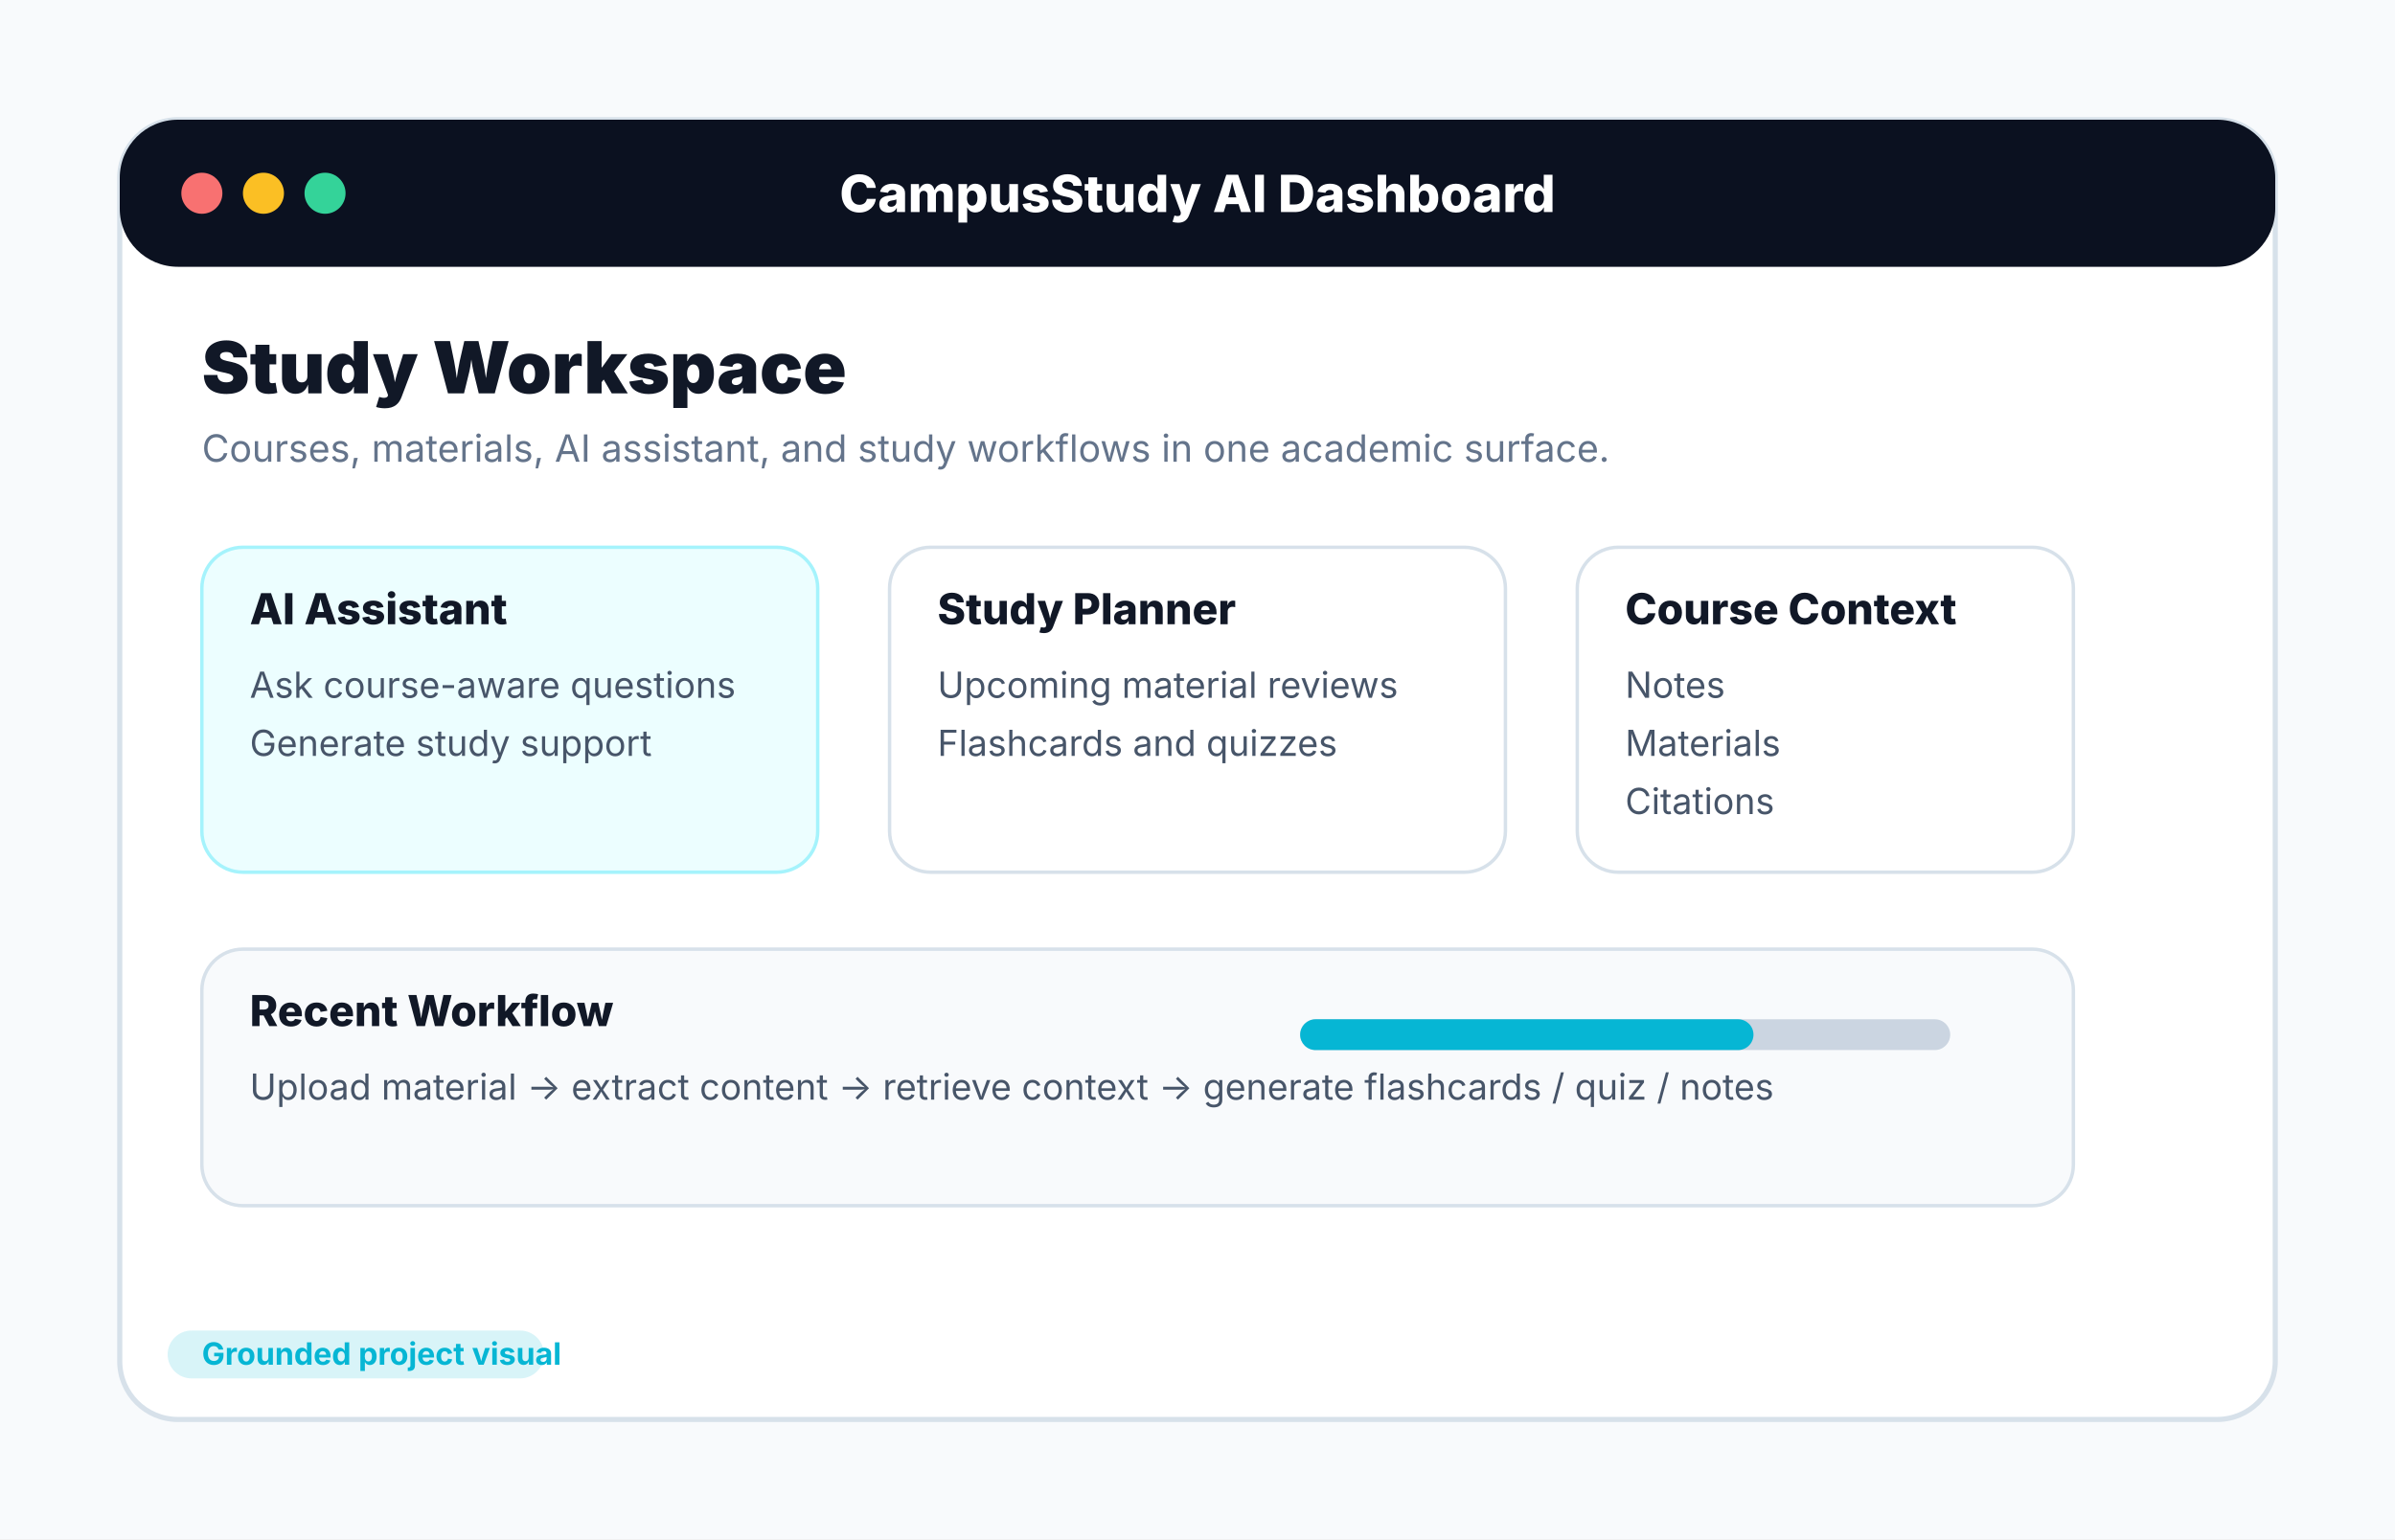
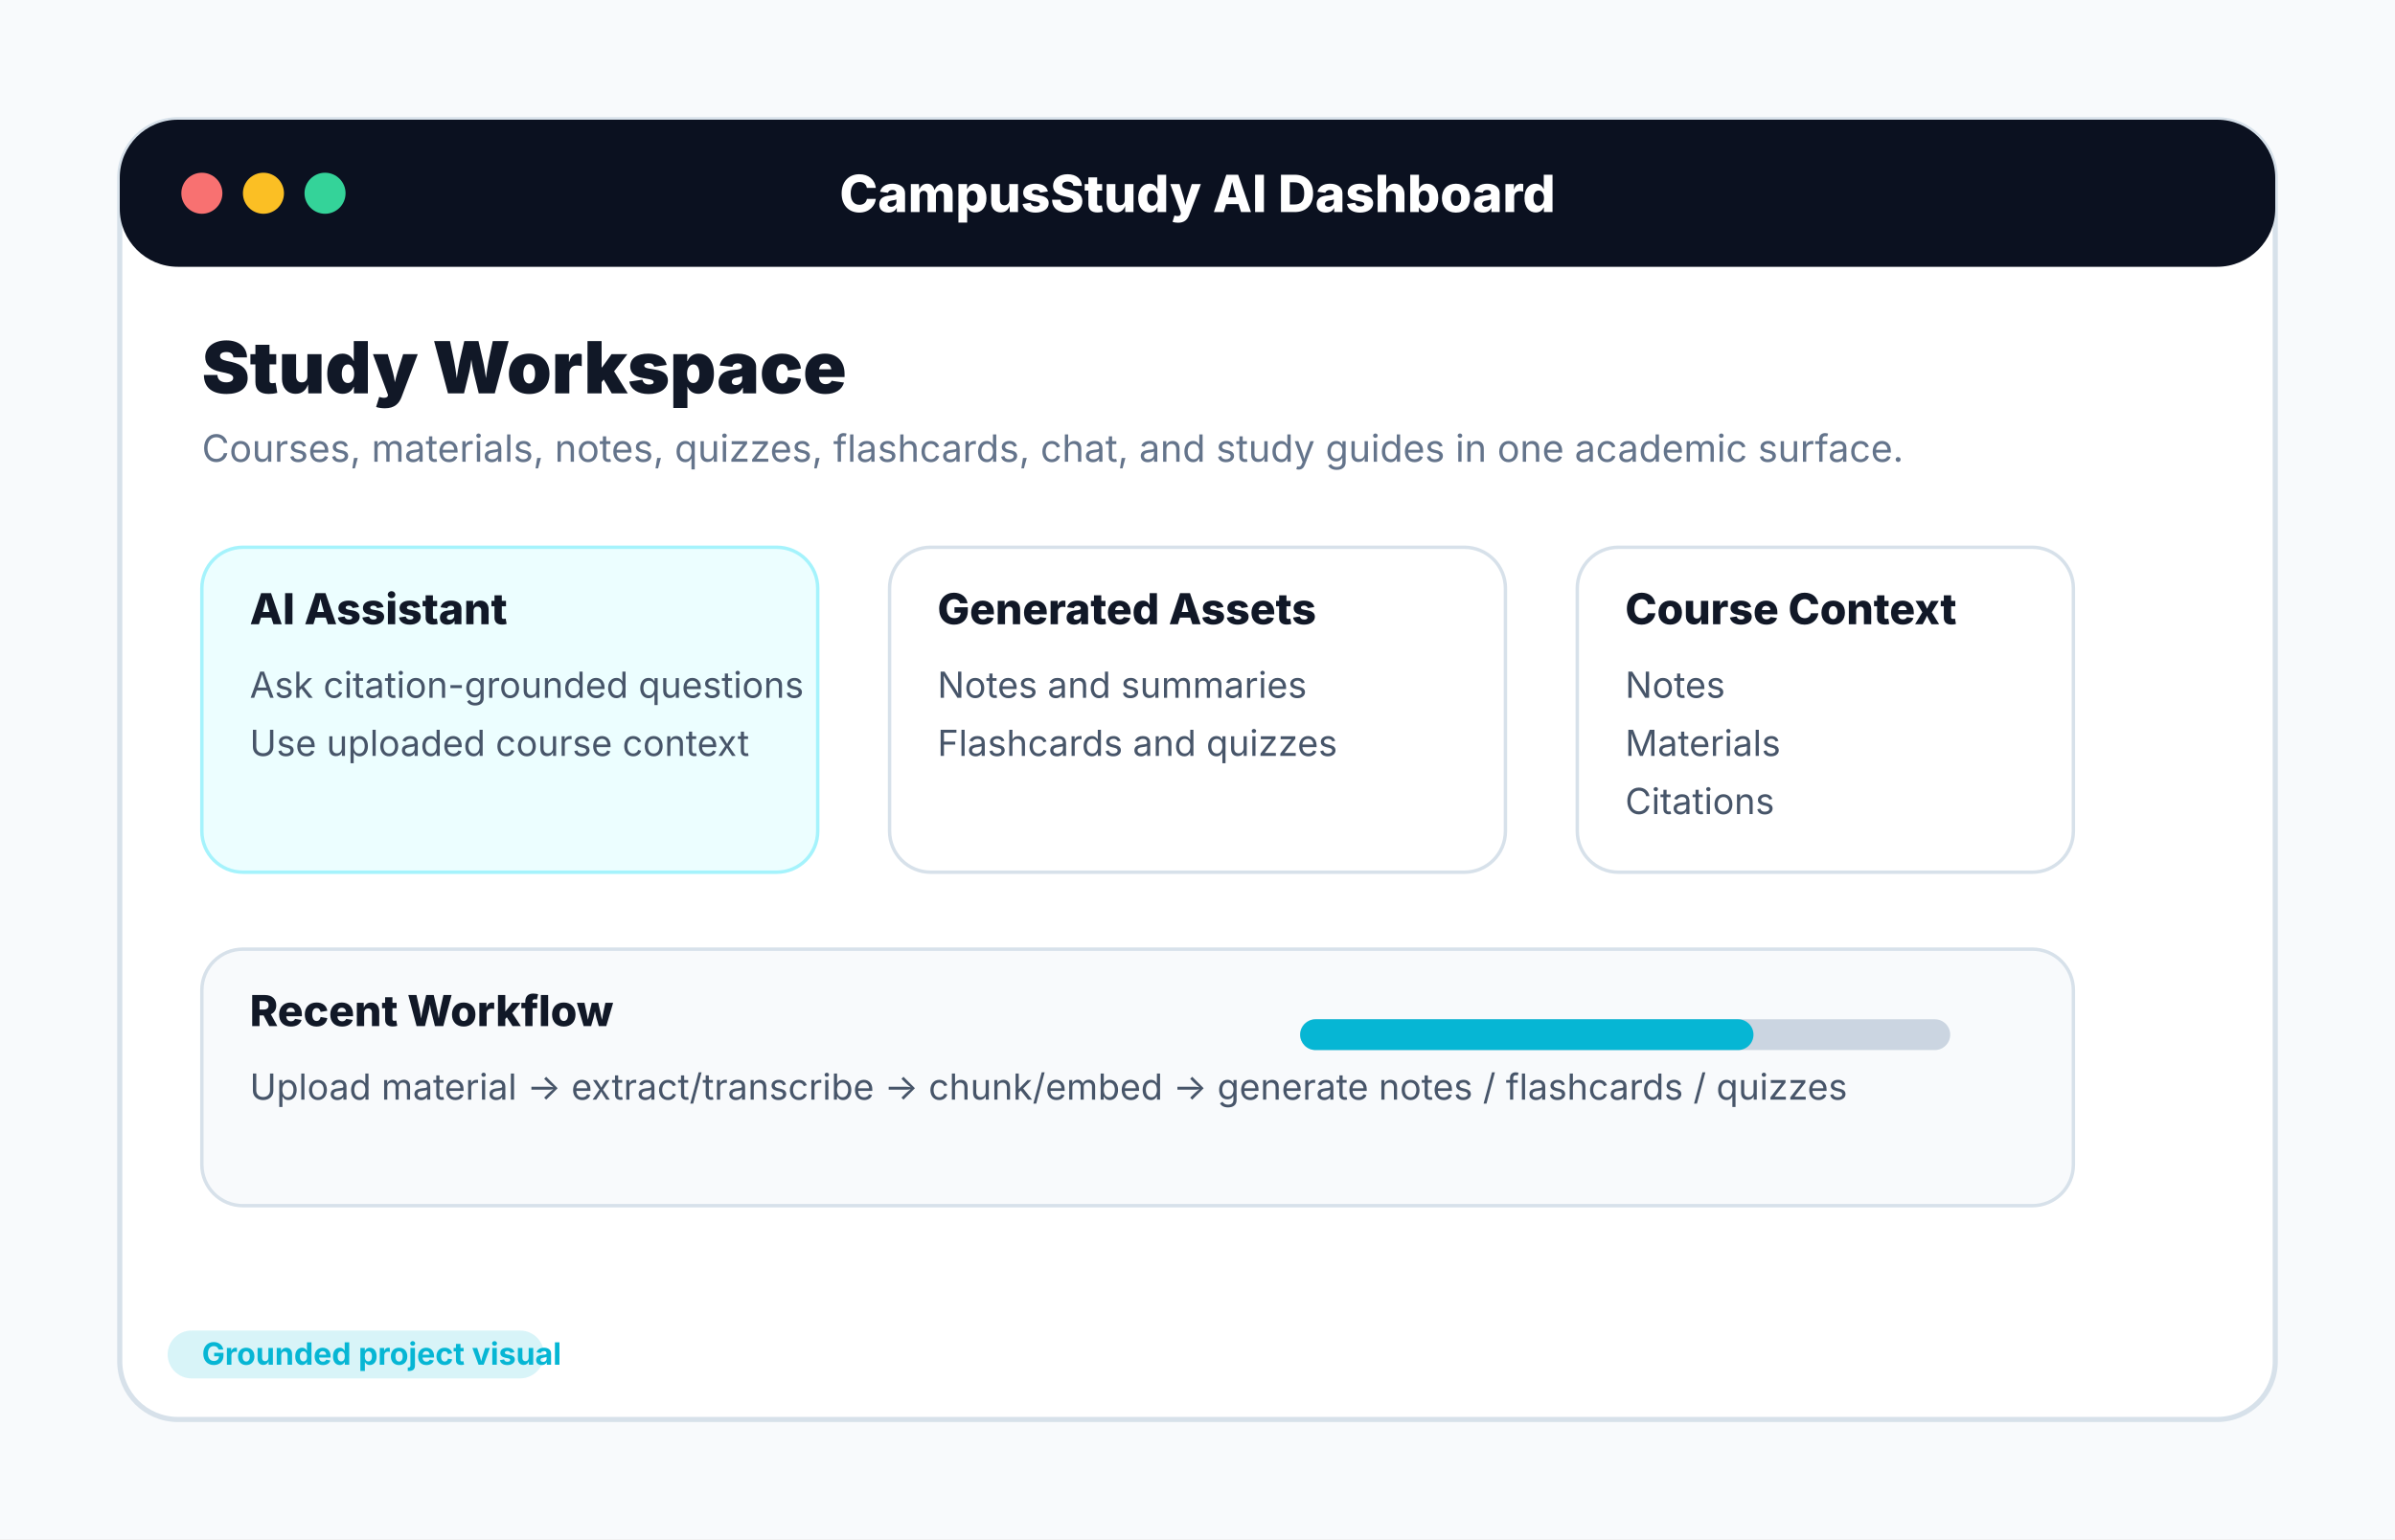
<svg xmlns="http://www.w3.org/2000/svg" width="1400" height="900" viewBox="0 0 1400 900" role="img" aria-label="CampusStudy AI Dashboard">
  <rect width="1400" height="900" fill="#F8FAFC" />
  <rect x="70" y="70" width="1260" height="760" rx="34" fill="#FFFFFF" stroke="#D7E1EA" stroke-width="3" />
  <rect x="70" y="70" width="1260" height="86" rx="34" fill="#0B1120" />
  <circle cx="118" cy="113" r="12" fill="#F87171" />
  <circle cx="154" cy="113" r="12" fill="#FBBF24" />
  <circle cx="190" cy="113" r="12" fill="#34D399" />
  <text x="700" y="124" text-anchor="middle" font-family="Inter, Arial, sans-serif" font-size="30" font-weight="800" fill="#FFFFFF">CampusStudy AI Dashboard</text>
  <text x="118" y="230" font-family="Inter, Arial, sans-serif" font-size="42" font-weight="900" fill="#111827">Study Workspace</text>
-   <text x="118" y="270" font-family="Inter, Arial, sans-serif" font-size="22" fill="#64748B">Courses, materials, AI assistant, and study workflows in one academic surface.</text>
+   <text x="118" y="270" font-family="Inter, Arial, sans-serif" font-size="22" fill="#64748B">Courses, materials, notes, quizzes, flashcards, chat, and study guides in one academic surface.</text>
  <rect x="118" y="320" width="360" height="190" rx="24" fill="#ECFEFF" stroke="#A5F3FC" stroke-width="2" />
  <text x="146" y="365" font-family="Inter, Arial, sans-serif" font-size="25" font-weight="800" fill="#111827">AI Assistant</text>
-   <text x="146" y="408" font-family="Inter, Arial, sans-serif" font-size="21" fill="#475569">Ask course-aware questions</text>
-   <text x="146" y="442" font-family="Inter, Arial, sans-serif" font-size="21" fill="#475569">Generate study support</text>
+   <text x="146" y="408" font-family="Inter, Arial, sans-serif" font-size="21" fill="#475569">Ask citation-grounded questions</text>
+   <text x="146" y="442" font-family="Inter, Arial, sans-serif" font-size="21" fill="#475569">Use uploaded course context</text>
  <rect x="520" y="320" width="360" height="190" rx="24" fill="#FFFFFF" stroke="#D7E1EA" stroke-width="2" />
-   <text x="548" y="365" font-family="Inter, Arial, sans-serif" font-size="25" font-weight="800" fill="#111827">Study Planner</text>
-   <text x="548" y="408" font-family="Inter, Arial, sans-serif" font-size="21" fill="#475569">Upcoming material reviews</text>
+   <text x="548" y="365" font-family="Inter, Arial, sans-serif" font-size="25" font-weight="800" fill="#111827">Generated Assets</text>
+   <text x="548" y="408" font-family="Inter, Arial, sans-serif" font-size="21" fill="#475569">Notes and summaries</text>
  <text x="548" y="442" font-family="Inter, Arial, sans-serif" font-size="21" fill="#475569">Flashcards and quizzes</text>
  <rect x="922" y="320" width="290" height="190" rx="24" fill="#FFFFFF" stroke="#D7E1EA" stroke-width="2" />
  <text x="950" y="365" font-family="Inter, Arial, sans-serif" font-size="25" font-weight="800" fill="#111827">Course Context</text>
  <text x="950" y="408" font-family="Inter, Arial, sans-serif" font-size="21" fill="#475569">Notes</text>
  <text x="950" y="442" font-family="Inter, Arial, sans-serif" font-size="21" fill="#475569">Materials</text>
  <text x="950" y="476" font-family="Inter, Arial, sans-serif" font-size="21" fill="#475569">Citations</text>
  <rect x="118" y="555" width="1094" height="150" rx="24" fill="#F8FAFC" stroke="#D7E1EA" stroke-width="2" />
  <text x="146" y="600" font-family="Inter, Arial, sans-serif" font-size="25" font-weight="800" fill="#111827">Recent Workflow</text>
-   <text x="146" y="643" font-family="Inter, Arial, sans-serif" font-size="21" fill="#475569">Upload material -&gt; extract content -&gt; retrieve context -&gt; generate flashcards / quiz / notes</text>
+   <text x="146" y="643" font-family="Inter, Arial, sans-serif" font-size="21" fill="#475569">Upload material -&gt; extract/transcribe -&gt; chunk/embed -&gt; generate notes / flashcards / quizzes</text>
  <rect x="760" y="596" width="380" height="18" rx="9" fill="#CBD5E1" />
  <rect x="760" y="596" width="265" height="18" rx="9" fill="#06B6D4" />
  <rect x="98" y="778" width="220" height="28" rx="14" fill="#06B6D4" opacity=".16" />
  <text x="118" y="798" font-family="Inter, Arial, sans-serif" font-size="18" font-weight="700" fill="#06B6D4">Grounded project visual</text>
</svg>
